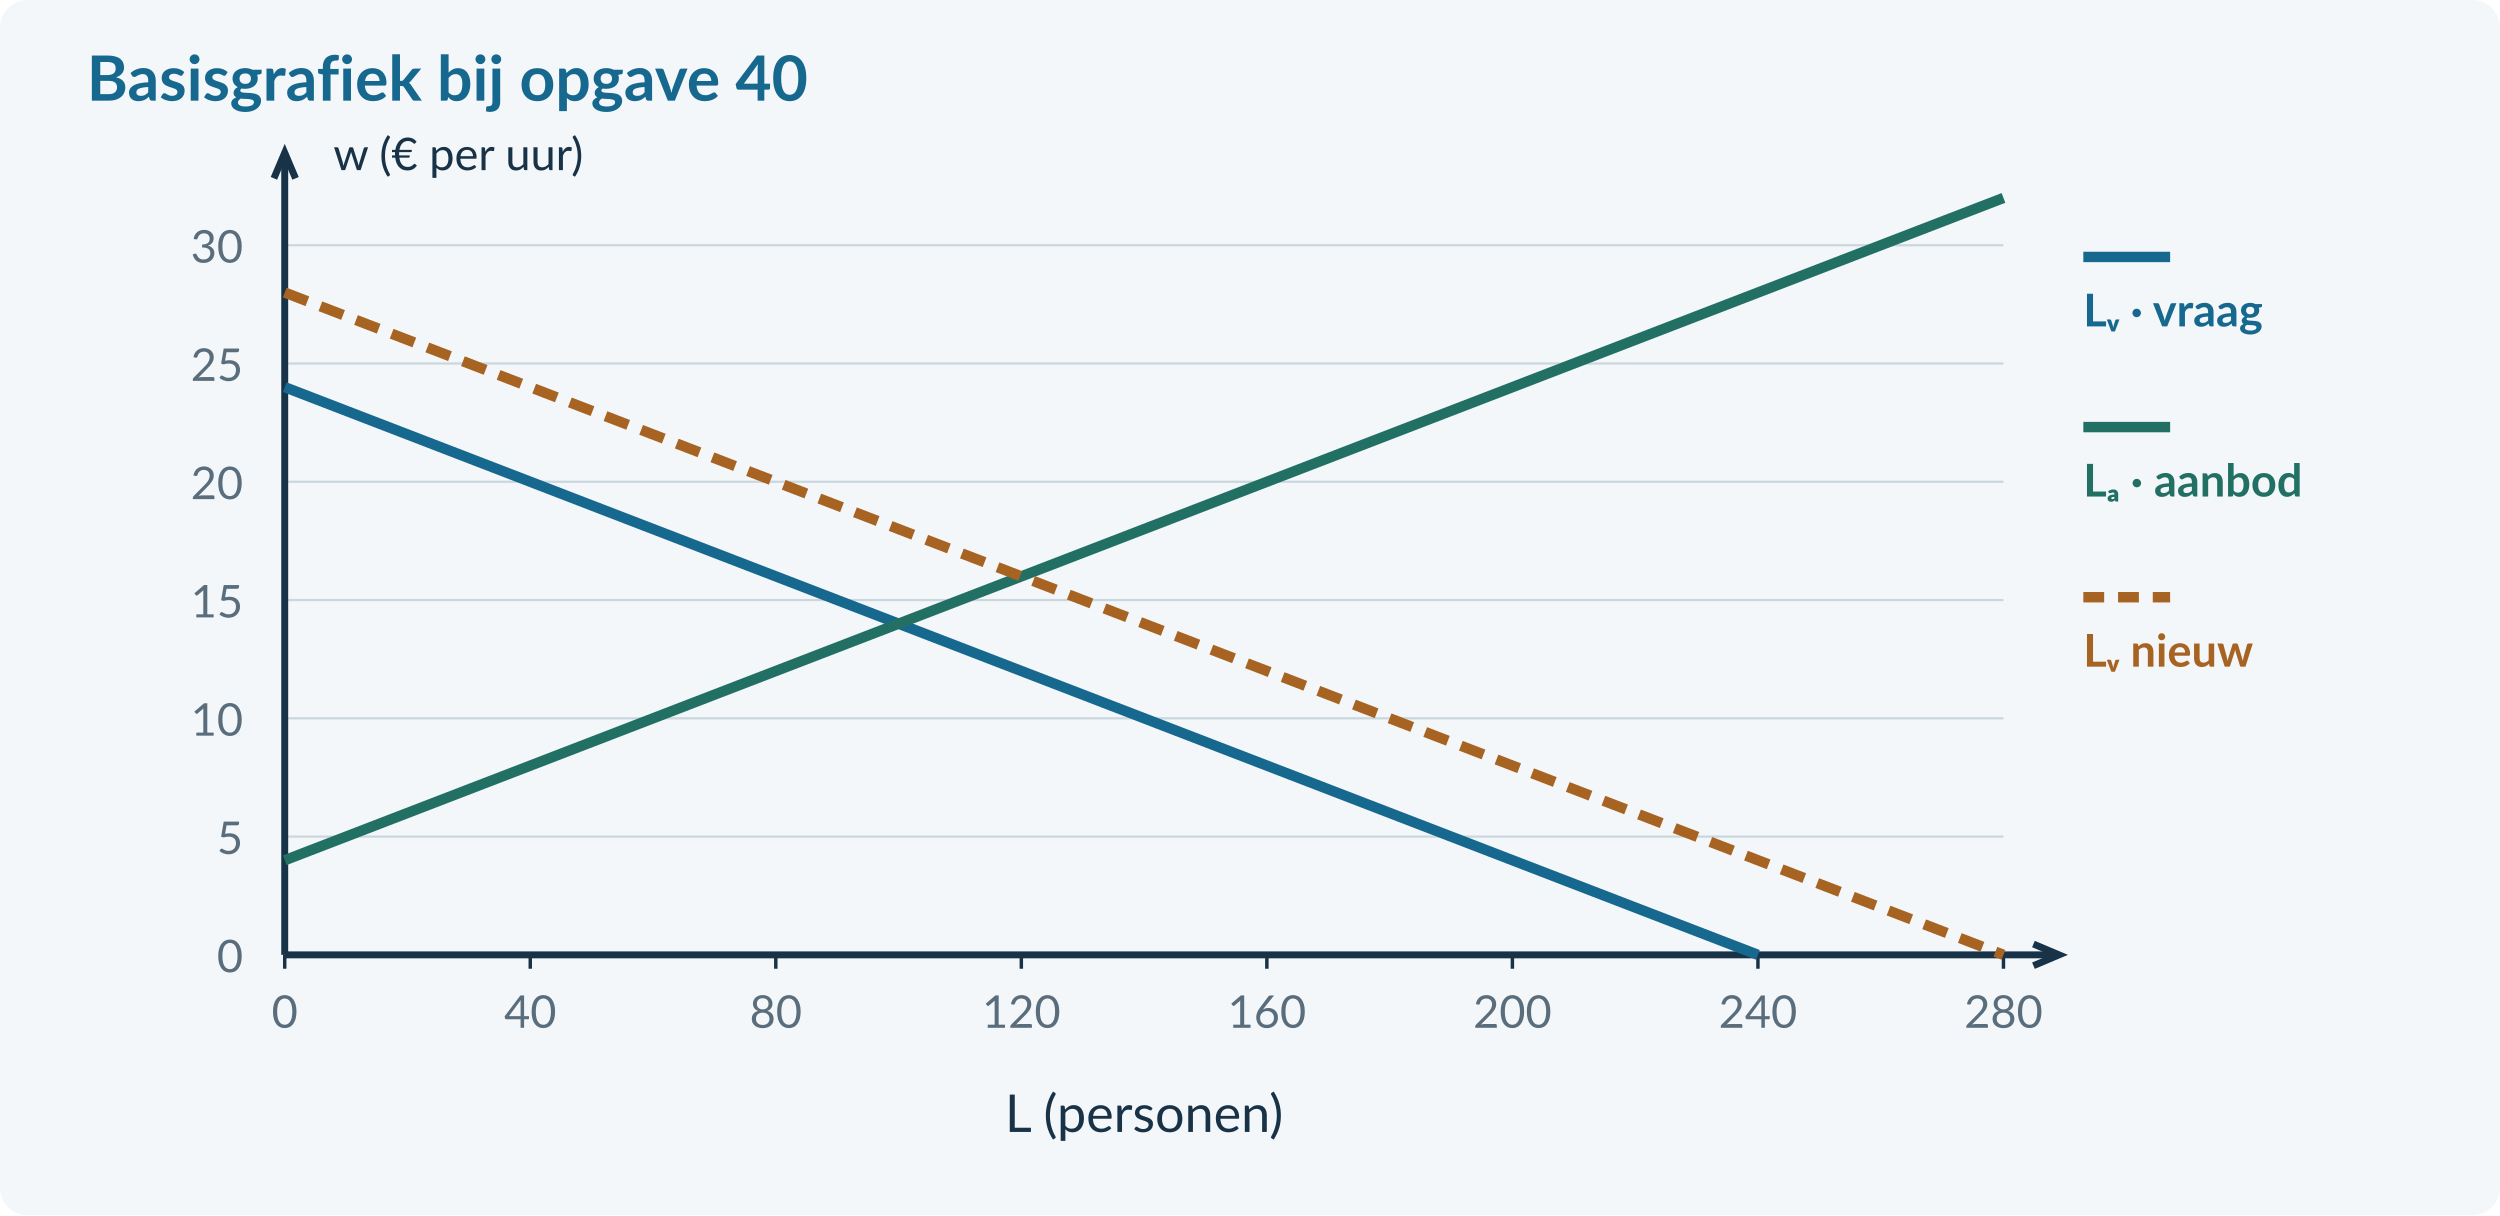
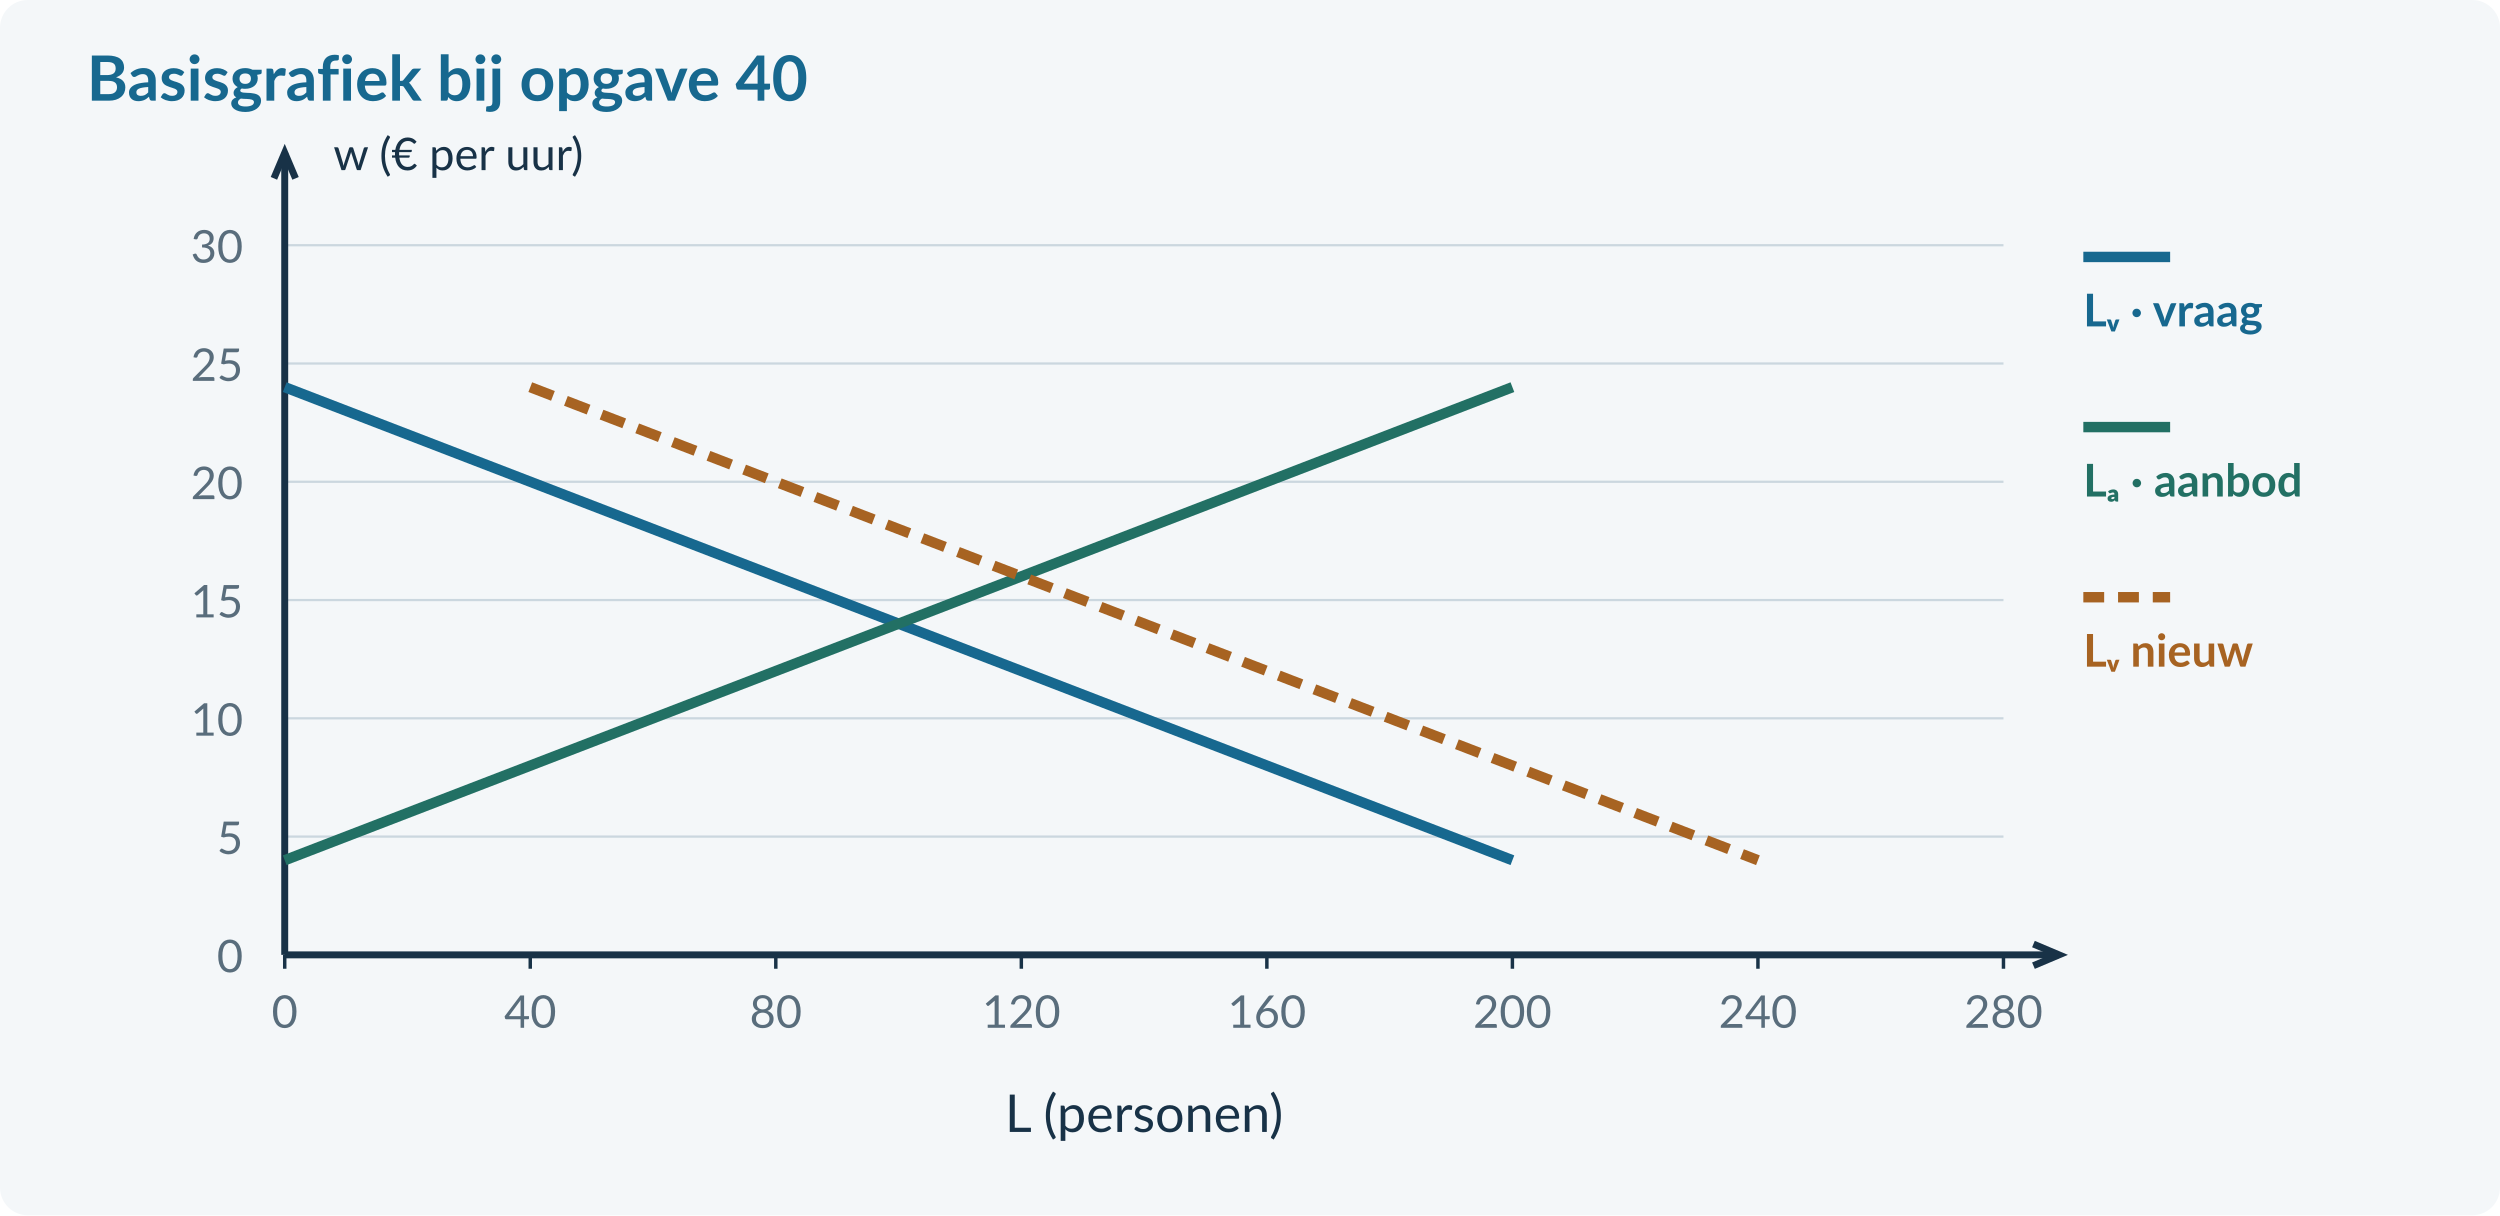
<svg xmlns="http://www.w3.org/2000/svg" width="720" height="350" viewBox="0 0 720 350">
  <rect width="720" height="350" rx="8" fill="#f4f7f9" />
  <text x="25.000" y="29.000" font-family="Lato,DejaVu Sans,sans-serif" font-size="18" fill="#17688f" font-weight="bold" text-anchor="start">Basisgrafiek bij opgave 40</text>
  <line x1="82" y1="275" x2="577" y2="275" stroke="#cbd7df" stroke-width="0.65" />
  <text x="70.000" y="280.000" font-family="Lato,DejaVu Sans,sans-serif" font-size="13" fill="#596d7c" font-weight="normal" text-anchor="end">0</text>
  <line x1="82" y1="240.938" x2="577" y2="240.938" stroke="#cbd7df" stroke-width="0.65" />
  <text x="70.000" y="245.938" font-family="Lato,DejaVu Sans,sans-serif" font-size="13" fill="#596d7c" font-weight="normal" text-anchor="end">5</text>
  <line x1="82" y1="206.875" x2="577" y2="206.875" stroke="#cbd7df" stroke-width="0.65" />
  <text x="70.000" y="211.875" font-family="Lato,DejaVu Sans,sans-serif" font-size="13" fill="#596d7c" font-weight="normal" text-anchor="end">10</text>
  <line x1="82" y1="172.812" x2="577" y2="172.812" stroke="#cbd7df" stroke-width="0.65" />
  <text x="70.000" y="177.812" font-family="Lato,DejaVu Sans,sans-serif" font-size="13" fill="#596d7c" font-weight="normal" text-anchor="end">15</text>
  <line x1="82" y1="138.75" x2="577" y2="138.75" stroke="#cbd7df" stroke-width="0.65" />
  <text x="70.000" y="143.750" font-family="Lato,DejaVu Sans,sans-serif" font-size="13" fill="#596d7c" font-weight="normal" text-anchor="end">20</text>
  <line x1="82" y1="104.688" x2="577" y2="104.688" stroke="#cbd7df" stroke-width="0.65" />
  <text x="70.000" y="109.688" font-family="Lato,DejaVu Sans,sans-serif" font-size="13" fill="#596d7c" font-weight="normal" text-anchor="end">25</text>
  <line x1="82" y1="70.625" x2="577" y2="70.625" stroke="#cbd7df" stroke-width="0.65" />
  <text x="70.000" y="75.625" font-family="Lato,DejaVu Sans,sans-serif" font-size="13" fill="#596d7c" font-weight="normal" text-anchor="end">30</text>
  <line x1="82" y1="275" x2="82" y2="279" stroke="#183247" stroke-width="1" />
  <text x="82.000" y="296.000" font-family="Lato,DejaVu Sans,sans-serif" font-size="13" fill="#596d7c" font-weight="normal" text-anchor="middle">0</text>
  <line x1="152.714" y1="275" x2="152.714" y2="279" stroke="#183247" stroke-width="1" />
  <text x="152.714" y="296.000" font-family="Lato,DejaVu Sans,sans-serif" font-size="13" fill="#596d7c" font-weight="normal" text-anchor="middle">40</text>
  <line x1="223.429" y1="275" x2="223.429" y2="279" stroke="#183247" stroke-width="1" />
  <text x="223.429" y="296.000" font-family="Lato,DejaVu Sans,sans-serif" font-size="13" fill="#596d7c" font-weight="normal" text-anchor="middle">80</text>
  <line x1="294.143" y1="275" x2="294.143" y2="279" stroke="#183247" stroke-width="1" />
  <text x="294.143" y="296.000" font-family="Lato,DejaVu Sans,sans-serif" font-size="13" fill="#596d7c" font-weight="normal" text-anchor="middle">120</text>
  <line x1="364.857" y1="275" x2="364.857" y2="279" stroke="#183247" stroke-width="1" />
  <text x="364.857" y="296.000" font-family="Lato,DejaVu Sans,sans-serif" font-size="13" fill="#596d7c" font-weight="normal" text-anchor="middle">160</text>
  <line x1="435.571" y1="275" x2="435.571" y2="279" stroke="#183247" stroke-width="1" />
  <text x="435.571" y="296.000" font-family="Lato,DejaVu Sans,sans-serif" font-size="13" fill="#596d7c" font-weight="normal" text-anchor="middle">200</text>
  <line x1="506.286" y1="275" x2="506.286" y2="279" stroke="#183247" stroke-width="1" />
  <text x="506.286" y="296.000" font-family="Lato,DejaVu Sans,sans-serif" font-size="13" fill="#596d7c" font-weight="normal" text-anchor="middle">240</text>
  <line x1="577" y1="275" x2="577" y2="279" stroke="#183247" stroke-width="1" />
  <text x="577.000" y="296.000" font-family="Lato,DejaVu Sans,sans-serif" font-size="13" fill="#596d7c" font-weight="normal" text-anchor="middle">280</text>
  <line x1="82" y1="275" x2="593" y2="275" stroke="#183247" stroke-width="2" />
  <path d="M585.632,278.115 L593,275 L585.632,271.885" fill="none" stroke="#183247" stroke-width="2" />
  <line x1="82" y1="275" x2="82" y2="44" stroke="#183247" stroke-width="2" />
  <path d="M85.115,51.368 L82,44 L78.885,51.368" fill="none" stroke="#183247" stroke-width="2" />
  <text x="96.000" y="49.000" font-family="Lato,DejaVu Sans,sans-serif" font-size="13" fill="#183247" font-weight="normal" text-anchor="start">w (€ per uur)</text>
  <text x="329.500" y="326.000" font-family="Lato,DejaVu Sans,sans-serif" font-size="15" fill="#183247" font-weight="normal" text-anchor="middle">L (personen)</text>
-   <line data-curve="arbeidsvraag" x1="82" y1="111.5" x2="506.286" y2="275" stroke="#17688f" stroke-width="3" />
-   <line data-curve="arbeidsaanbod" x1="82" y1="247.75" x2="577" y2="57" stroke="#227064" stroke-width="3" />
-   <line data-curve="vraag nieuw" x1="82" y1="84.25" x2="577" y2="275" stroke="#a76322" stroke-width="3" stroke-dasharray="7 4" />
+   <line data-curve="arbeidsvraag" x1="82" y1="111.5" x2="435.571" y2="247.75" stroke="#17688f" stroke-width="3" />
+   <line data-curve="arbeidsaanbod" x1="82" y1="247.75" x2="435.571" y2="111.5" stroke="#227064" stroke-width="3" />
+   <line data-curve="vraag nieuw" x1="152.714" y1="111.5" x2="506.286" y2="247.75" stroke="#a76322" stroke-width="3" stroke-dasharray="7 4" />
  <line x1="600" y1="74" x2="625" y2="74" stroke="#17688f" stroke-width="3" />
  <text x="600.000" y="94.000" font-family="Lato,DejaVu Sans,sans-serif" font-size="13" fill="#17688f" font-weight="bold" text-anchor="start">Lᵥ · vraag</text>
  <line x1="600" y1="123" x2="625" y2="123" stroke="#227064" stroke-width="3" />
  <text x="600.000" y="143.000" font-family="Lato,DejaVu Sans,sans-serif" font-size="13" fill="#227064" font-weight="bold" text-anchor="start">Lₐ · aanbod</text>
  <line x1="600" y1="172" x2="625" y2="172" stroke="#a76322" stroke-width="3" stroke-dasharray="6 4" />
  <text x="600.000" y="192.000" font-family="Lato,DejaVu Sans,sans-serif" font-size="13" fill="#a76322" font-weight="bold" text-anchor="start">Lᵥ nieuw</text>
</svg>
